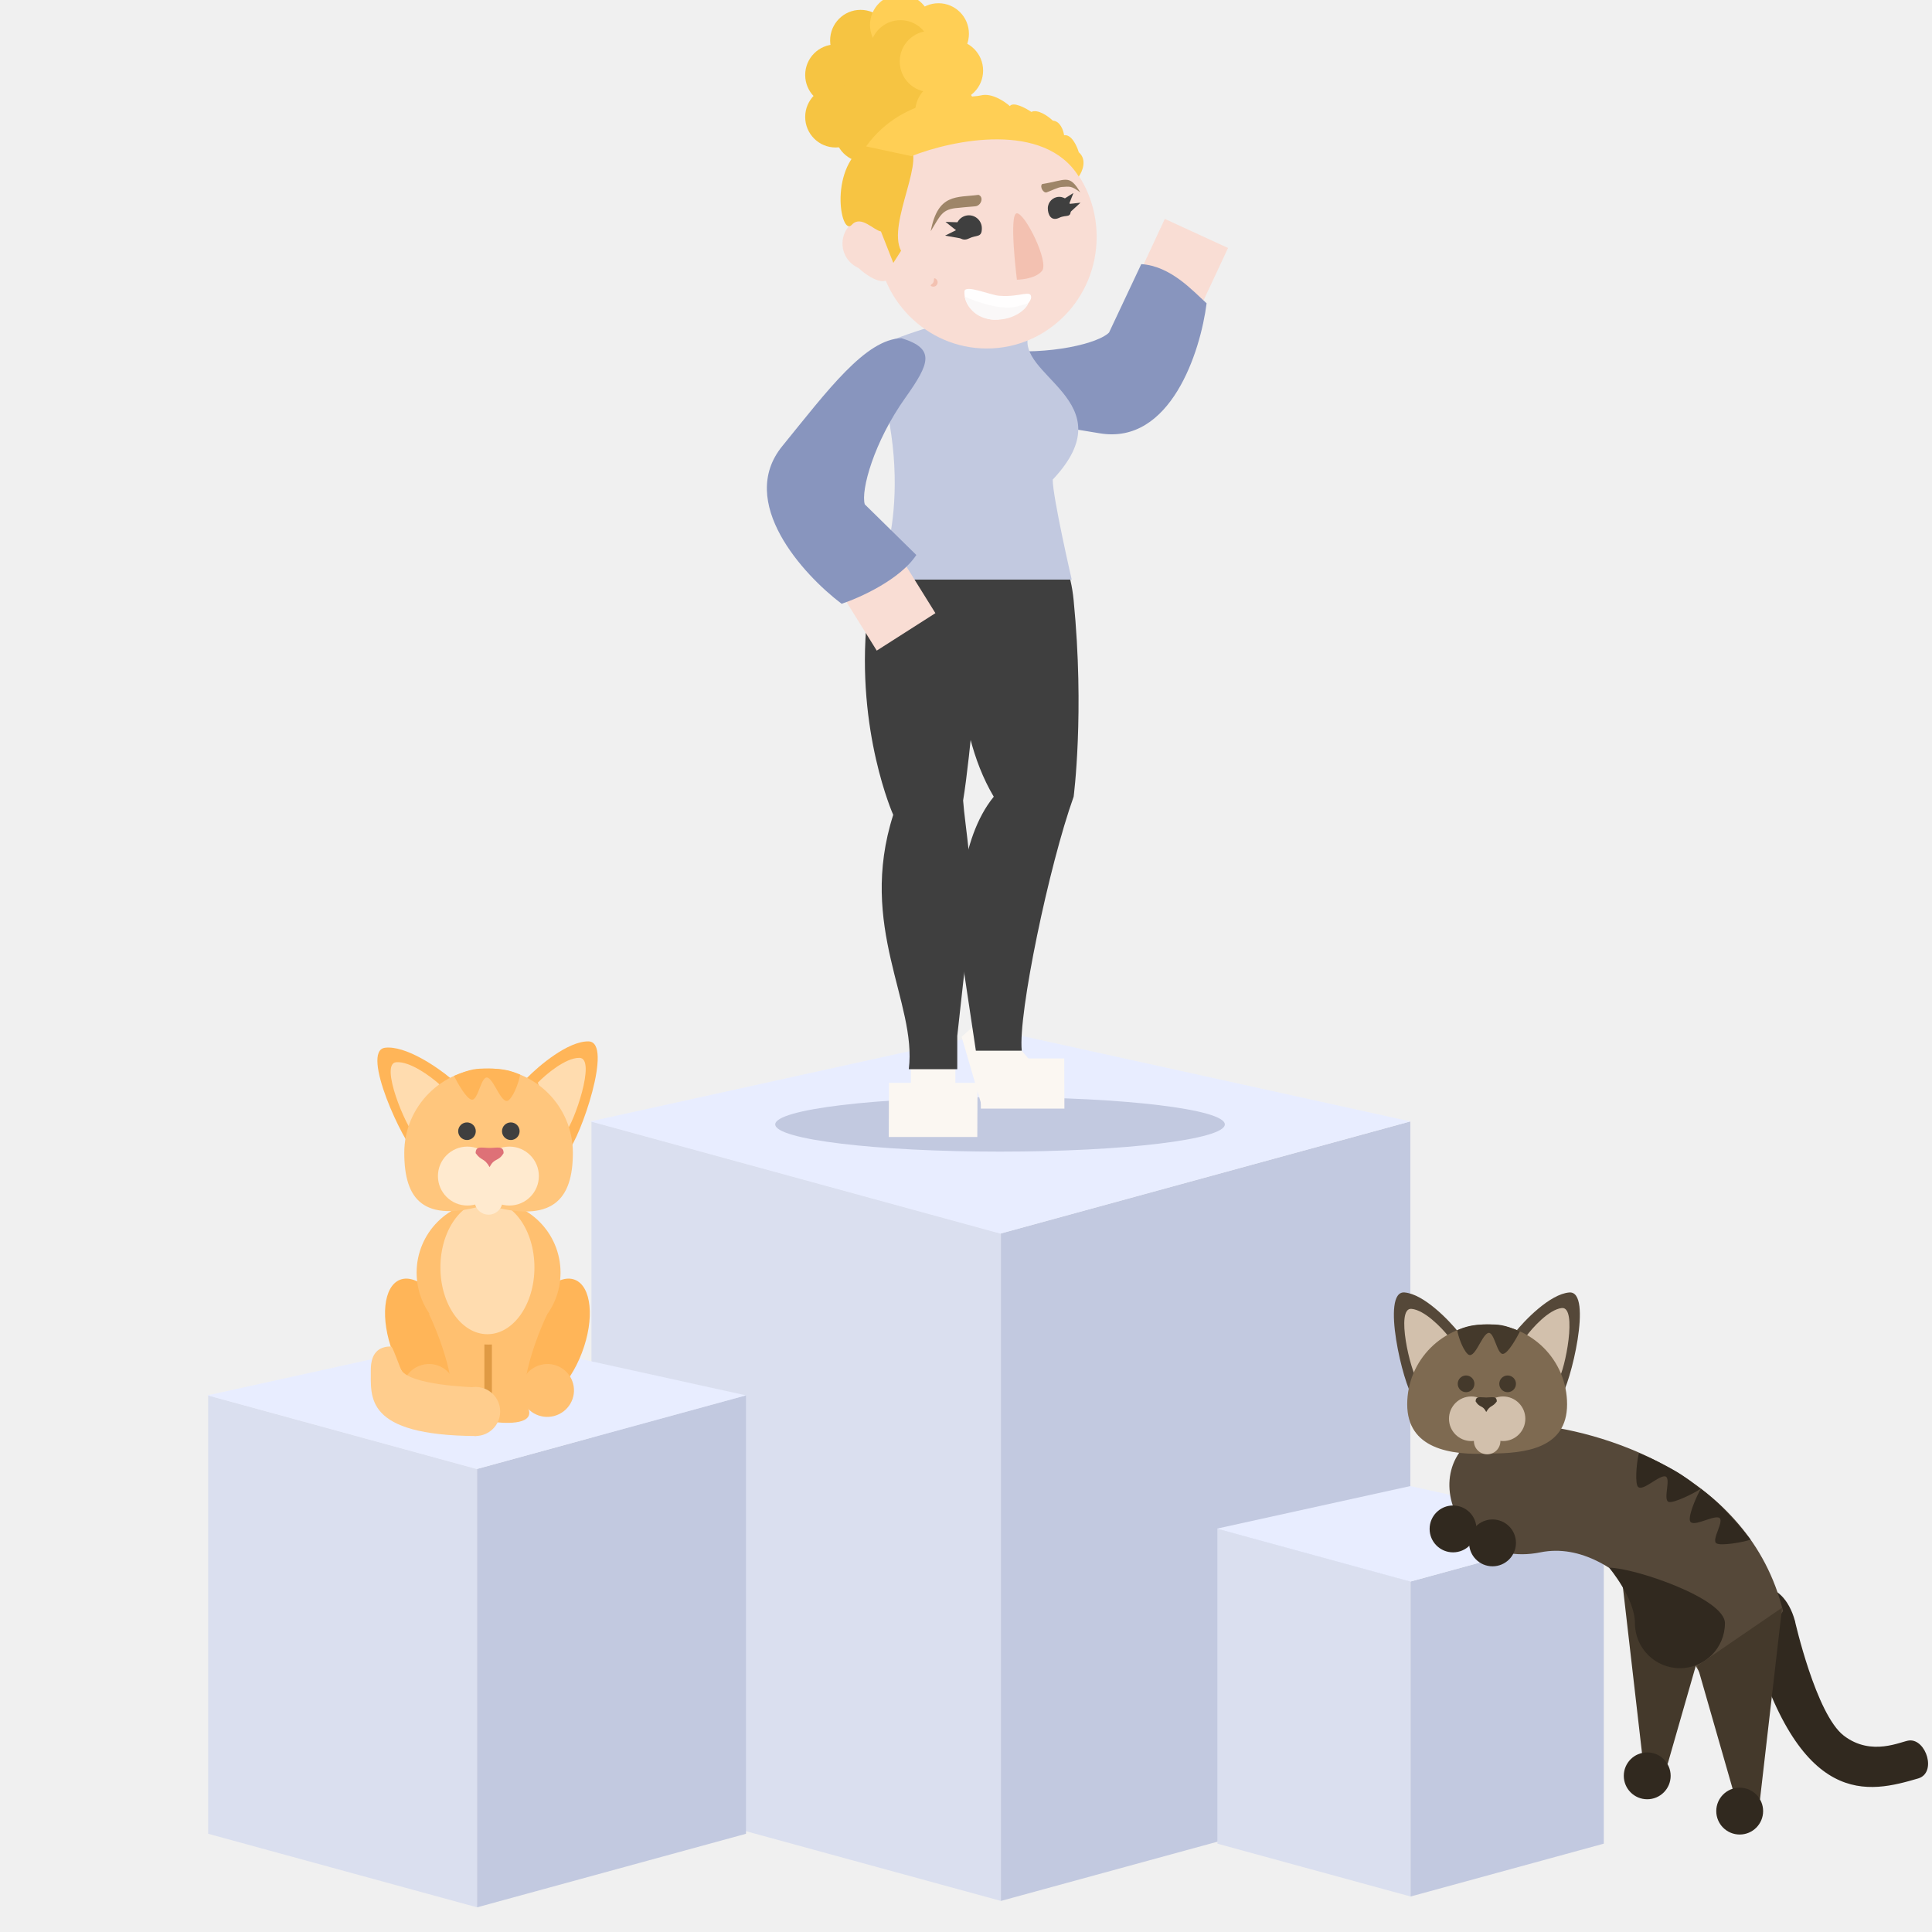
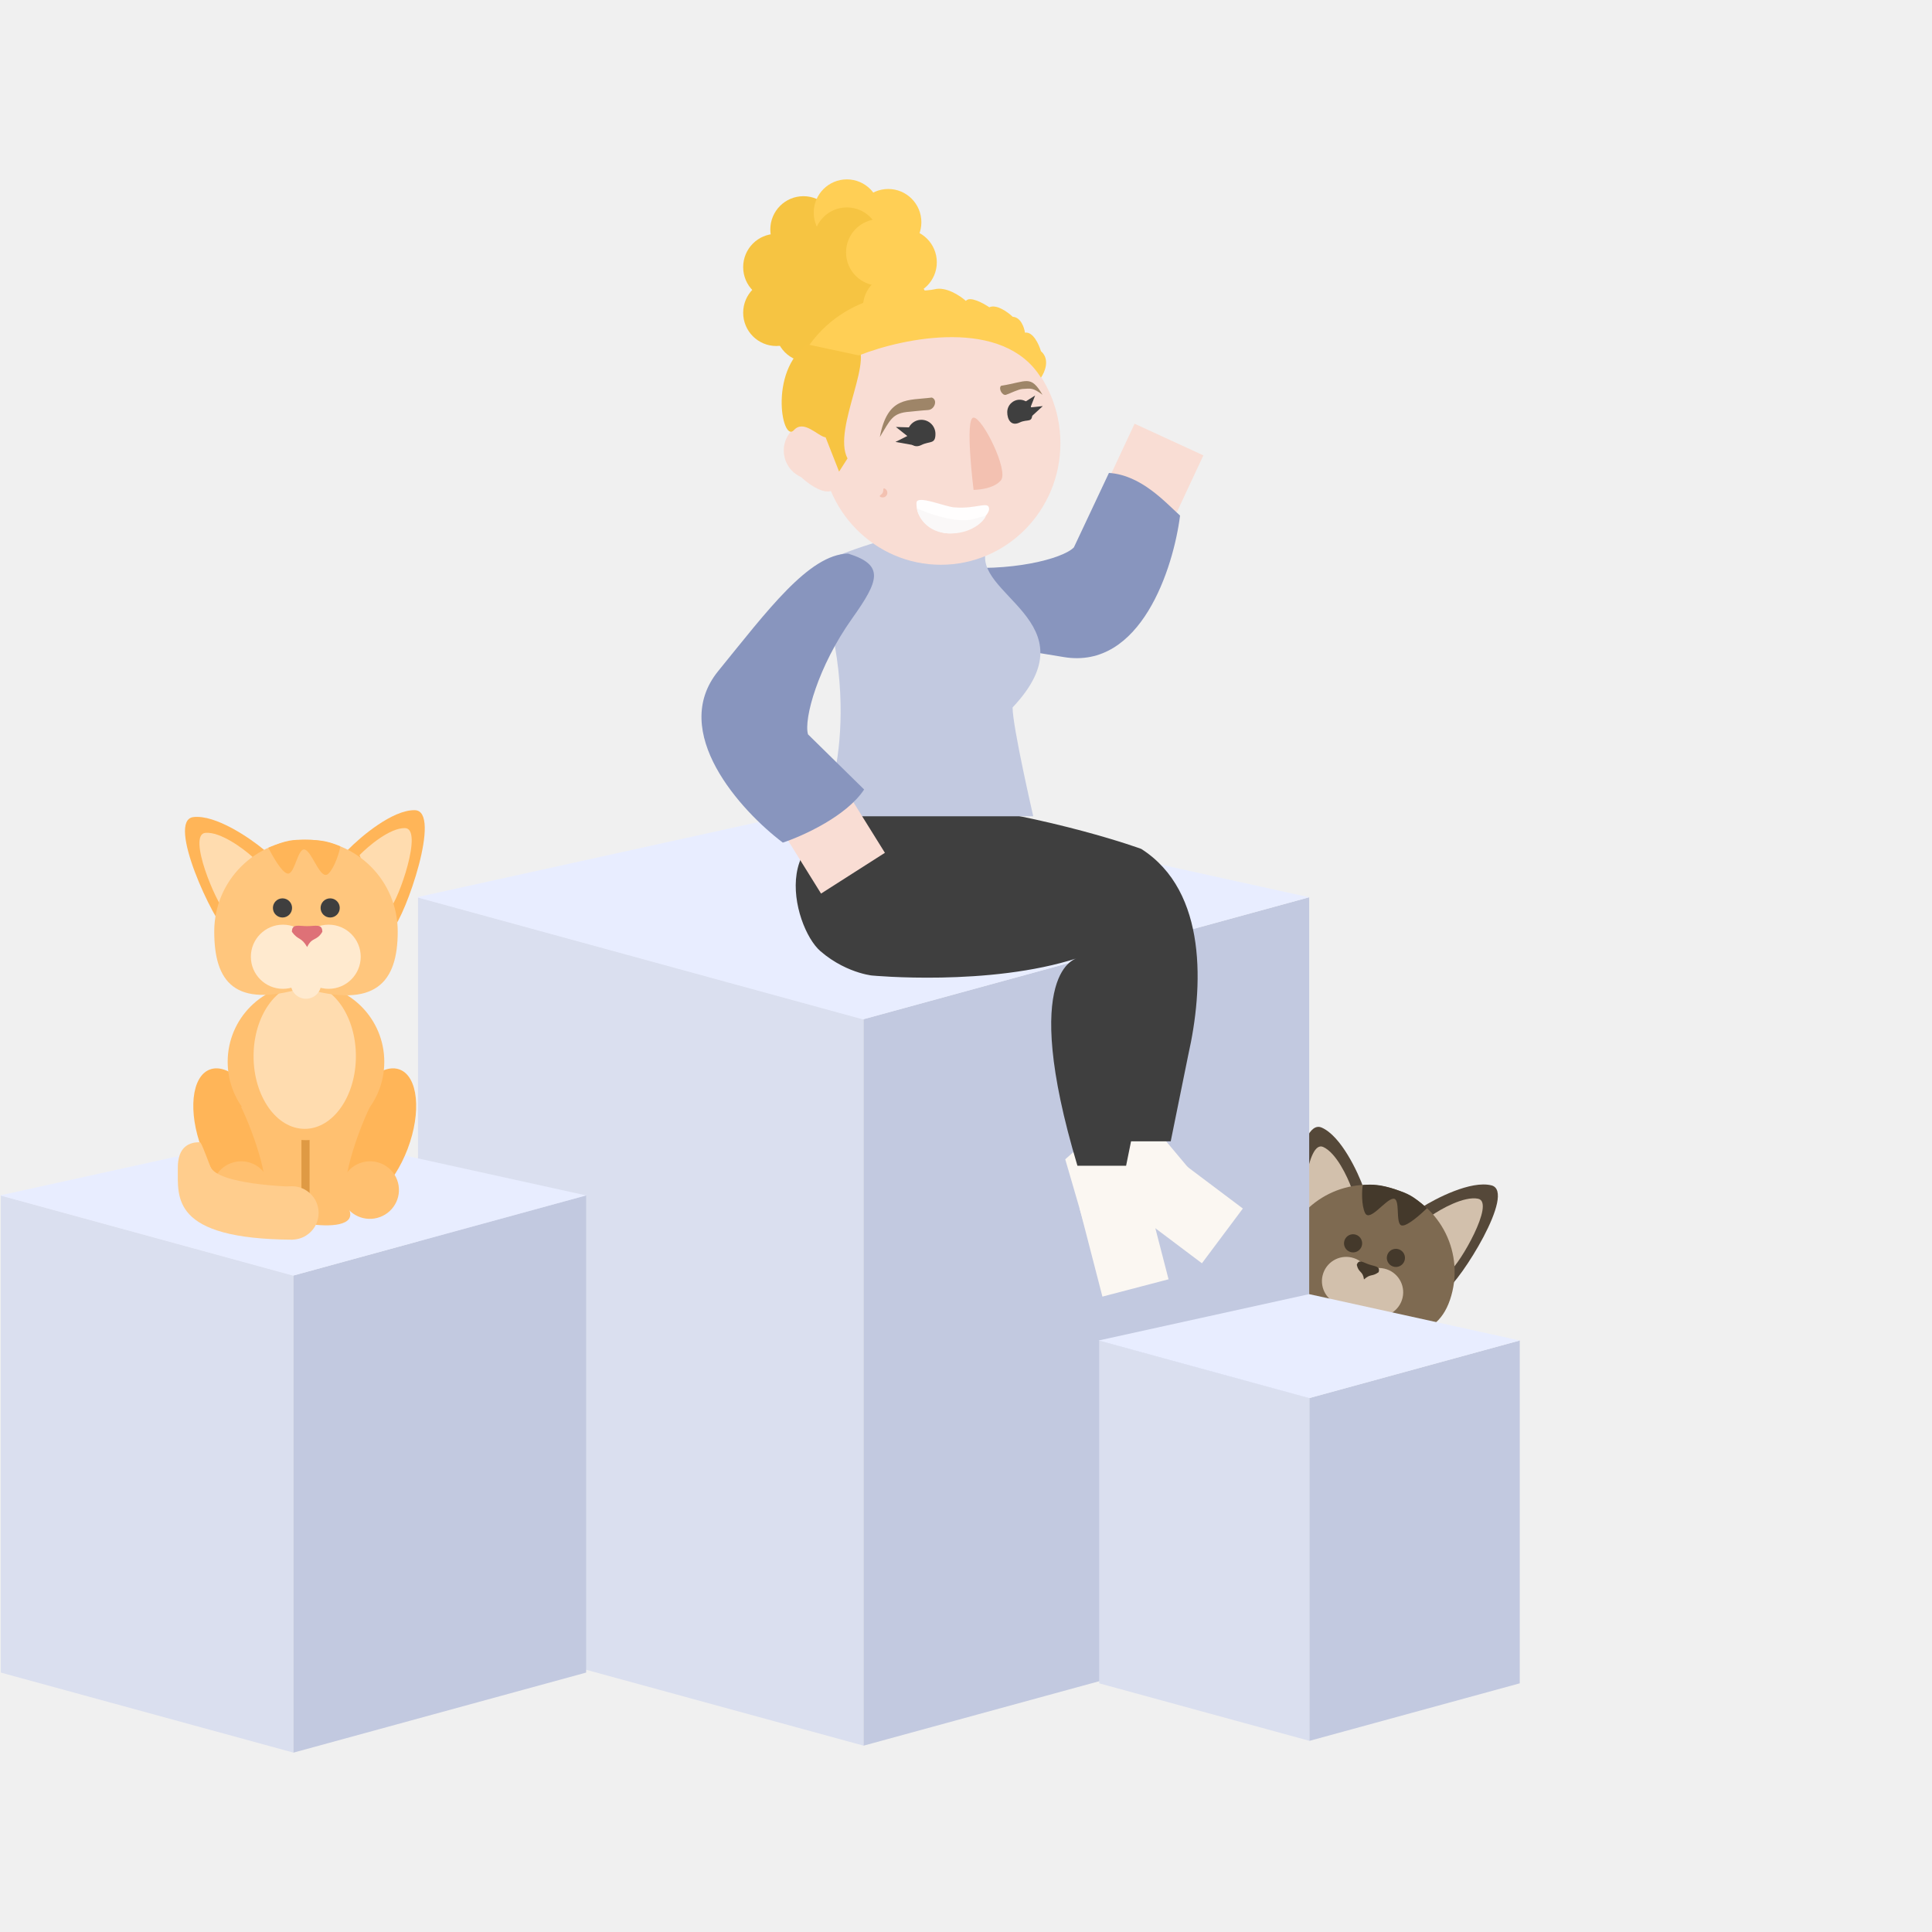
- <svg xmlns="http://www.w3.org/2000/svg" width="505" height="505" viewBox="0 0 505 505" fill="none">
-   <g clip-path="url(#clip0)">
-     <path d="M154.607 467.606L261.624 496.877V322.393L154.607 293.122V467.606Z" fill="#DADFEF" />
-     <path d="M368.641 467.606L261.624 496.877V322.393L368.641 293.122V467.606Z" fill="#C2C9E0" />
-     <path d="M261.475 269.535L368.641 293.122L261.475 322.455L154.31 293.122L261.475 269.535Z" fill="#E8EDFF" />
-     <path d="M318.21 481.909L368.711 495.722V413.382L318.21 399.57V481.909Z" fill="#DADFEF" />
-     <path d="M419.212 481.909L368.711 495.722V413.382L419.212 399.57V481.909Z" fill="#C2C9E0" />
-     <path d="M368.64 388.439L419.212 399.57L368.64 413.412L318.069 399.57L368.64 388.439Z" fill="#E8EDFF" />
-     <path d="M54.416 479.327L124.703 498.552V383.953L54.416 364.728V479.327Z" fill="#DADFEF" />
-     <path d="M194.989 479.327L124.702 498.552V383.953L194.989 364.728V479.327Z" fill="#C2C9E0" />
-     <path d="M124.605 349.236L194.989 364.728L124.605 383.993L54.22 364.728L124.605 349.236Z" fill="#E8EDFF" />
-     <ellipse cx="110.67" cy="350.512" rx="8.537" ry="17.127" transform="rotate(-20.7529 110.67 350.512)" fill="#FFB558" />
-     <rect x="123.186" y="350.512" width="8.175" height="16.566" fill="#DF9A44" />
-     <ellipse rx="8.537" ry="17.127" transform="matrix(-0.935117 -0.354338 -0.354338 0.935117 144.142 350.512)" fill="#FFB558" />
-     <path d="M117.355 367.614C119.927 362.882 115.031 349.489 112.116 343.445L126.613 343.566V371.6C122.455 372.243 114.783 372.346 117.355 367.614Z" fill="#FFC070" />
-     <path d="M137.832 367.614C135.26 362.882 140.156 349.489 143.071 343.445L128.574 343.566V371.6C132.732 372.243 140.404 372.346 137.832 367.614Z" fill="#FFC070" />
-     <circle cx="127.706" cy="332.646" r="18.807" fill="#FFC070" />
-     <ellipse cx="127.406" cy="331.292" rx="12.288" ry="17.452" fill="#FFDCAF" />
-     <ellipse rx="6.965" ry="6.909" transform="matrix(-0.966092 0.258198 0.258198 0.966092 112.115 363.446)" fill="#FFC070" />
-     <ellipse rx="6.965" ry="6.909" transform="matrix(-0.966092 0.258198 0.258198 0.966092 143.071 363.446)" fill="#FFC070" />
-     <path d="M153.819 272.205C148.484 272.122 140.856 278.565 137.708 281.796C140.315 289.102 146.13 303.115 148.54 300.721C151.552 297.728 160.488 272.308 153.819 272.205Z" fill="#FFB558" />
-     <path d="M151.466 276.509C147.86 276.453 142.704 280.808 140.577 282.992C142.339 287.93 146.269 297.401 147.898 295.783C149.934 293.76 155.974 276.579 151.466 276.509Z" fill="#FFDCAF" />
-     <path d="M100.664 273.865C105.963 273.237 114.211 278.865 117.672 281.757C115.828 289.292 111.477 303.826 108.835 301.691C105.532 299.022 94.041 274.651 100.664 273.865Z" fill="#FFB558" />
-     <path d="M103.574 277.648C107.169 277.361 112.593 281.377 114.855 283.421C113.413 288.462 110.097 298.165 108.367 296.654C106.206 294.765 99.08 278.006 103.574 277.648Z" fill="#FFDCAF" />
-     <path d="M149.74 301.333C149.74 313.502 144.48 320.05 127.054 314.896C110.609 319.805 105.673 313.502 105.673 301.333C105.673 289.165 115.538 279.3 127.706 279.3C139.875 279.3 149.74 289.165 149.74 301.333Z" fill="#FFC67D" />
-     <circle cx="122.065" cy="295.685" r="2.3" fill="#3F3F3F" />
-     <circle cx="133.517" cy="295.685" r="2.3" fill="#3F3F3F" />
-     <circle cx="127.706" cy="313.84" r="3.654" fill="#FFEACF" />
-     <circle cx="122.173" cy="307.408" r="7.704" fill="#FFEACF" />
-     <circle cx="133.148" cy="307.408" r="7.704" fill="#FFEACF" />
-     <path d="M131.636 301.419C130.234 303.743 129.209 302.565 127.981 305.074C126.55 302.565 125.866 303.553 124.327 301.419C124.327 299.401 125.963 300.059 127.981 300.059C129.999 300.059 131.636 299.401 131.636 301.419Z" fill="#DE7177" />
-     <path d="M123.303 287.434C121.89 287.226 119.59 283.047 118.655 281.23C123.242 279.306 124.418 279.306 127.562 279.306C131.874 279.306 133.728 279.965 135.944 280.896C135.788 282.178 134.615 285.938 133.12 287.434C131.25 289.304 129.38 282.604 127.562 281.721C125.744 280.838 125.069 287.694 123.303 287.434Z" fill="#FFB558" />
-     <path d="M104.744 357.804C103.075 353.479 102.5 351.946 102.199 351.946C99.918 351.946 96.864 352.796 96.924 358.23C97 365.022 95.051 375.211 124.515 375.362L123.983 362.611C123.983 362.611 106.414 362.129 104.744 357.804Z" fill="#FFCD8D" />
-     <path d="M130.739 368.938C130.739 372.479 127.868 375.349 124.327 375.349C120.786 375.349 117.915 372.479 117.915 368.938C117.915 365.397 120.786 362.526 124.327 362.526C127.868 362.526 130.739 365.397 130.739 368.938Z" fill="#FFCD8D" />
-     <ellipse cx="261.396" cy="293.905" rx="58.759" ry="7.115" fill="#C2C9E0" />
-     <path d="M258.621 264.552L274.297 283.251L256.798 289.685L251.359 271.004L258.621 264.552Z" fill="#FBF7F2" />
-     <path d="M256.347 276.662H278.183L278.224 289.778H256.387L256.347 276.662Z" fill="#FBF7F2" />
-     <path d="M249.726 277.675L249.726 293.983L238.096 293.938L238.096 277.63L249.726 277.675Z" fill="#FBF7F2" />
-     <path d="M226.379 19.602C226.379 24.012 222.817 27.587 218.423 27.587C214.029 27.587 210.467 24.012 210.467 19.602C210.467 15.193 214.029 11.618 218.423 11.618C222.817 11.618 226.379 15.193 226.379 19.602Z" fill="#F6C442" />
-     <path d="M232.897 10.56C232.897 14.969 229.335 18.544 224.941 18.544C220.547 18.544 216.985 14.969 216.985 10.56C216.985 6.15 220.547 2.575 224.941 2.575C229.335 2.575 232.897 6.15 232.897 10.56Z" fill="#F6C442" />
-     <path d="M226.379 30.569C226.379 34.979 222.817 38.553 218.423 38.553C214.029 38.553 210.467 34.979 210.467 30.569C210.467 26.159 214.029 22.584 218.423 22.584C222.817 22.584 226.379 26.159 226.379 30.569Z" fill="#F6C442" />
-     <path d="M236.156 24.797C236.156 29.207 232.594 32.781 228.2 32.781C223.806 32.781 220.244 29.207 220.244 24.797C220.244 20.387 223.806 16.812 228.2 16.812C232.594 16.812 236.156 20.387 236.156 24.797Z" fill="#F6C442" />
-     <path d="M234.075 34.417C234.075 38.827 230.513 42.401 226.119 42.401C221.725 42.401 218.163 38.827 218.163 34.417C218.163 30.007 221.725 26.432 226.119 26.432C230.513 26.432 234.075 30.007 234.075 34.417Z" fill="#F6C442" />
-     <path d="M243.323 6.519C243.323 10.929 239.761 14.504 235.367 14.504C230.973 14.504 227.411 10.929 227.411 6.519C227.411 2.11 230.973 -1.465 235.367 -1.465C239.761 -1.465 243.323 2.11 243.323 6.519Z" fill="#FFCF55" />
-     <path d="M253.265 8.828C253.265 13.238 249.703 16.812 245.309 16.812C240.915 16.812 237.353 13.238 237.353 8.828C237.353 4.418 240.915 0.844 245.309 0.844C249.703 0.844 253.265 4.418 253.265 8.828Z" fill="#FFCF55" />
-     <path d="M256.973 18.448C256.973 22.858 253.411 26.432 249.017 26.432C244.623 26.432 241.061 22.858 241.061 18.448C241.061 14.038 244.623 10.463 249.017 10.463C253.411 10.463 256.973 14.038 256.973 18.448Z" fill="#FFCF55" />
-     <path d="M247.187 24.797C247.187 29.207 243.625 32.781 239.231 32.781C234.837 32.781 231.275 29.207 231.275 24.797C231.275 20.387 234.837 16.812 239.231 16.812C243.625 16.812 247.187 20.387 247.187 24.797Z" fill="#F6C442" />
-     <path d="M243.323 35.835C243.323 40.245 239.761 43.82 235.367 43.82C230.973 43.82 227.411 40.245 227.411 35.835C227.411 31.426 230.973 27.851 235.367 27.851C239.761 27.851 243.323 31.426 243.323 35.835Z" fill="#F6C442" />
-     <path d="M243.323 13.253C243.323 17.663 239.761 21.238 235.367 21.238C230.973 21.238 227.411 17.663 227.411 13.253C227.411 8.844 230.973 5.269 235.367 5.269C239.761 5.269 243.323 8.844 243.323 13.253Z" fill="#F6C442" />
-     <path d="M255.142 29.222C255.142 33.632 251.58 37.207 247.186 37.207C242.792 37.207 239.23 33.632 239.23 29.222C239.23 24.812 242.792 21.238 247.186 21.238C251.58 21.238 255.142 24.812 255.142 29.222Z" fill="#FFCF55" />
-     <path d="M251.087 16.068C251.087 20.478 247.525 24.053 243.131 24.053C238.737 24.053 235.175 20.478 235.175 16.068C235.175 11.659 238.737 8.084 243.131 8.084C247.525 8.084 251.087 11.659 251.087 16.068Z" fill="#FFCF55" />
-     <path d="M280.635 156.889C277.667 126.7 250.453 140.896 239.774 145.179L251.16 162.62C251.16 162.62 248.369 189.077 259.755 208.252C250.635 219.43 250.14 239.301 251.16 248.536L255.079 274.634L267.075 274.633C266.067 265.152 274.204 226.18 280.635 208.252C280.635 208.252 283.528 186.306 280.635 156.889Z" fill="#3F3F3F" />
-     <path d="M226.609 161.729C229.578 131.539 256.792 145.735 267.47 150.019L256.085 167.459C256.085 167.459 253.72 197.424 251.745 209.228C252.17 215.448 254.74 229.842 253.72 239.078L250.218 270.789L250.218 279.473L237.543 279.473C239.737 262.105 224.132 242.296 233.477 212.995C233.477 212.995 223.717 191.145 226.609 161.729Z" fill="#3F3F3F" />
-     <path d="M320.997 64.817L314.625 78.458L298.102 70.859L304.474 57.217L320.997 64.817Z" fill="#F9DDD4" />
-     <path d="M287.444 113.258C268.913 110.158 252.392 108.184 247.543 100.089C245.527 91 249.514 90.394 260.599 91.512C274.576 92.921 287.226 89.682 289.892 86.919L298.312 69.037C305.999 69.541 311.684 75.93 315.391 79.28C313.796 91.898 305.974 116.358 287.444 113.258Z" fill="#8895BE" />
-     <path d="M229.313 151.501C229.313 151.501 240.788 128.15 227.347 91.646C238.372 85.412 273.146 76.045 268.967 87.146C264.789 98.247 294.685 104.666 275.167 125.364C275.167 129.995 280.133 151.501 280.133 151.501H229.313Z" fill="#C2C9E0" />
-     <path d="M229.225 61.901C229.225 78.023 242.081 91.093 257.939 91.093C273.797 91.093 286.652 78.023 286.652 61.901C286.652 45.78 273.797 32.71 257.939 32.71C242.081 32.71 229.225 45.78 229.225 61.901Z" fill="#F9DDD4" />
-     <path d="M229.169 170.061L221.221 157.286L236.556 147.496L244.504 160.271L229.169 170.061Z" fill="#F9DDD4" />
-     <path d="M204.469 116.624C216.348 102.023 226.255 88.613 235.665 88.406C244.527 91.159 243.072 94.933 236.603 104.033C228.448 115.507 224.97 128.131 226.038 131.824L239.517 145.065C235.266 151.511 224.727 156.255 219.99 157.821C209.866 150.172 192.59 131.225 204.469 116.624Z" fill="#8895BE" />
-     <path d="M247.141 57.998L251.443 58.136L250.517 60.676L247.141 57.998Z" fill="#3F3F3F" />
-     <path d="M280.58 50.443L277.124 52.619L279.092 54.254L280.58 50.443Z" fill="#3F3F3F" />
-     <path d="M247.038 61.591L250.891 59.667L251.276 62.343L247.038 61.591Z" fill="#3F3F3F" />
-     <path d="M282.423 52.987L278.367 53.413L279.413 55.751L282.423 52.987Z" fill="#3F3F3F" />
-     <path d="M269.526 77.725C269.526 79.82 262.776 84.984 257.777 83.177C251.781 81.01 252.09 76.788 252.09 76.234C252.09 74.14 259.268 77.318 261.356 77.318C266.63 77.725 269.526 75.63 269.526 77.725Z" fill="#FFFEFE" />
-     <path d="M265.59 80.164C261.664 81.126 255.144 78.906 252.204 77.539C252.427 79.59 254.667 83.387 259.875 83.568C265.084 83.749 268.301 80.736 268.78 79.313L265.59 80.164Z" fill="#FAF8F8" />
-     <path d="M265.802 55.751C267.978 55.75 274.255 68.479 272.381 70.793C270.508 73.108 265.802 73.108 265.802 73.108C265.802 73.108 263.625 55.752 265.802 55.751Z" fill="#F3C1B1" />
-     <path d="M234.001 63.187C234.288 67.002 231.439 70.317 227.638 70.59C223.836 70.864 220.52 67.992 220.233 64.176C219.945 60.361 222.794 57.046 226.596 56.773C230.398 56.499 233.713 59.371 234.001 63.187Z" fill="#F9DDD4" />
-     <path d="M233.487 63.224C234.207 65.844 233.939 72.72 231.33 73.431C228.721 74.142 222.868 69.514 222.148 66.894C221.428 64.275 226.114 64.655 228.722 63.944C231.331 63.232 232.767 60.604 233.487 63.224Z" fill="#F9DDD4" />
-     <path d="M235.526 65.554C231.674 58.31 243.051 40.014 236.849 37.7L227.09 37.369C216.339 43.155 219.67 62.07 222.647 58.764C225.029 56.119 228.393 60.222 230.267 60.497L233.501 68.72L235.526 65.554Z" fill="#F7C442" />
-     <path d="M254.874 53.932C253.211 54.037 250.646 54.324 250.495 54.334C246.185 54.618 245.829 56.315 243.284 60.424C245.164 50.495 250.052 51.695 255.776 50.933C257.257 51.499 256.458 53.832 254.874 53.932Z" fill="#9E8568" />
-     <path d="M273.602 50.269C274.556 49.958 276.558 48.93 277.522 48.874C279.656 48.75 280.027 48.536 282.359 50.269C279.456 45.376 278.676 47.124 272.409 48.105C271.706 48.751 272.694 50.565 273.602 50.269Z" fill="#9E8568" />
-     <path d="M281.978 46.15C272.98 31.615 249.087 36.536 238.265 40.813L226.379 38.273C236.476 24.297 252.964 25.821 256.415 24.932C259.176 24.22 262.593 26.499 263.956 27.727C264.876 26.507 268.089 28.235 269.58 29.252C271.318 28.438 274.053 30.437 275.204 31.539C277.146 31.64 277.973 34.122 278.143 35.35C280.086 35.045 281.509 38.188 281.978 39.797C284.228 41.728 282.915 44.837 281.978 46.15Z" fill="#FFCF55" />
-     <path d="M244.964 74.32C244.679 74.873 244.001 75.088 243.45 74.802C242.9 74.515 243.683 74.354 243.969 73.802C244.255 73.249 243.935 72.514 244.485 72.801C245.036 73.088 245.25 73.768 244.964 74.32Z" fill="#F3C1B1" />
-     <path d="M256.643 59.667C256.643 62.215 255.306 61.316 253.266 62.331C251.227 63.346 249.889 61.538 249.889 59.667C249.889 57.795 251.401 56.278 253.266 56.278C255.131 56.278 256.643 57.795 256.643 59.667Z" fill="#3F3F3F" />
-     <path d="M279.86 54.452C280.051 57.228 278.837 55.98 276.874 56.924C274.755 57.942 273.887 56.108 273.887 54.452C273.887 52.797 275.224 51.455 276.874 51.455C278.523 51.455 279.86 52.797 279.86 54.452Z" fill="#3F3F3F" />
-     <path d="M232.365 283.041H255.51L255.456 297.2H232.311L232.365 283.041Z" fill="#FBF7F2" />
-     <path d="M435.898 461.085L445.914 426.182L423.758 411.007L429.525 461.085H435.898Z" fill="#44392B" />
-     <path d="M481.949 453.679C489.235 459.265 497.019 455.1 499.076 454.93C503.487 454.565 506.307 463.429 501.359 464.872C488.689 468.566 470.209 473.45 457.331 426.53L469.16 423.643C469.16 423.643 474.662 448.094 481.949 453.679Z" fill="#31291F" />
-     <path d="M460.721 415.337C457.48 416.216 456.094 421.504 457.626 427.147C467.313 435.299 463.025 436.653 466.266 435.774C469.507 434.895 467.639 430.331 469.16 423.643C467.629 417.999 463.962 414.457 460.721 415.337Z" fill="#31291F" />
-     <circle r="6.124" transform="matrix(-1 0 0 1 430.562 464.18)" fill="#31291F" />
-     <path d="M466.064 421.117C457.204 385.073 417.905 373.545 399.362 372.286C367.144 372.286 376.457 411.048 402.635 405.763C423.576 401.534 442.236 431.185 448.948 446.539L466.064 421.117Z" fill="#554839" />
-     <path d="M427.349 424.283C427.349 430.779 432.616 436.046 439.112 436.046C445.609 436.046 450.875 430.779 450.875 424.283C450.875 417.786 427.101 409.774 420.605 409.774C420.605 409.774 427.349 417.786 427.349 424.283Z" fill="#31291F" />
-     <path d="M367.135 337.829C372.176 338.264 378.753 345.076 381.411 348.427C378.249 355.069 371.415 367.729 369.372 365.238C366.818 362.125 360.833 337.285 367.135 337.829Z" fill="#554839" />
-     <path d="M368.94 342.116C372.347 342.41 376.792 347.014 378.589 349.279C376.452 353.768 371.833 362.325 370.452 360.642C368.726 358.537 364.681 341.748 368.94 342.116Z" fill="#D2C0AC" />
-     <path d="M410.172 337.834C405.131 338.265 398.548 345.071 395.887 348.42C399.042 355.065 405.865 367.731 407.911 365.242C410.468 362.131 416.474 337.296 410.172 337.834Z" fill="#554839" />
-     <path d="M408.194 341.904C404.801 342.327 400.532 347.095 398.822 349.426C401.126 353.832 406.064 362.209 407.381 360.474C409.027 358.307 412.436 341.377 408.194 341.904Z" fill="#D2C0AC" />
-     <path d="M367.828 367.071C367.828 378.61 378.963 380.476 389.341 379.932C398.706 379.932 409.616 378.61 409.616 367.071C409.616 355.531 400.262 346.177 388.722 346.177C377.182 346.177 367.828 355.531 367.828 367.071Z" fill="#7E6A51" />
-     <circle r="2.181" transform="matrix(-1 0 0 1 394.072 361.714)" fill="#44392B" />
-     <circle r="2.181" transform="matrix(-1 0 0 1 383.212 361.714)" fill="#44392B" />
-     <circle r="3.465" transform="matrix(-1 0 0 1 388.723 376.673)" fill="#D2C0AC" />
-     <circle r="5.828" transform="matrix(-1 0 0 1 392.874 370.845)" fill="#D2C0AC" />
-     <circle r="5.828" transform="matrix(-1 0 0 1 384.571 370.845)" fill="#D2C0AC" />
-     <path d="M385.716 366.314C386.776 368.072 387.552 367.181 388.48 369.079C389.563 367.181 390.08 367.928 391.245 366.314C391.245 364.788 390.007 365.285 388.48 365.285C386.954 365.285 385.716 364.788 385.716 366.314Z" fill="#44392B" />
-     <path d="M392.898 353.89C394.238 353.693 396.419 349.73 397.305 348.006C392.956 346.183 391.84 346.183 388.859 346.183C384.77 346.183 383.011 346.808 380.91 347.691C381.058 348.906 382.17 352.472 383.589 353.89C385.362 355.663 387.135 349.309 388.859 348.472C390.583 347.635 391.223 354.136 392.898 353.89Z" fill="#44392B" />
-     <path d="M436.148 392.568C437.424 393.022 442.916 390.271 444.507 389.164C440.864 386.275 438.781 384.917 436.148 383.518C432.536 381.6 430.425 380.663 428.423 379.842C427.984 380.985 427.339 386.283 427.927 388.201C428.661 390.599 433.207 385.819 435.122 385.889C437.038 385.958 434.554 392 436.148 392.568Z" fill="#31291F" />
-     <path d="M448.636 403.399C449.768 404.143 455.775 403.121 457.584 402.423C454.728 398.754 452.815 396.784 450.778 394.607C449.029 392.735 446.344 390.452 444.594 389.181C443.896 390.187 441.566 395.207 441.682 397.21C441.828 399.713 447.377 396.146 449.221 396.667C451.065 397.187 447.221 402.47 448.636 403.399Z" fill="#31291F" />
-     <circle cx="379.807" cy="399.64" r="6.124" fill="#31291F" />
-     <circle cx="390.129" cy="403.289" r="6.124" fill="#31291F" />
-     <path d="M453.672 470.304L443.657 435.4L465.812 420.225L460.046 470.304H453.672Z" fill="#44392B" />
-     <circle cx="454.734" cy="473.398" r="6.124" fill="#31291F" />
-   </g>
-   <defs>
-     <clipPath id="clip0">
-       <rect width="505" height="505" fill="white" />
-     </clipPath>
-   </defs>
+ <svg xmlns="http://www.w3.org/2000/svg" width="464" height="464" viewBox="0 0 464 464" fill="none">
+   <path d="M317.436 270.814C322.068 272.849 326.101 281.417 327.538 285.446C322.406 290.715 311.859 300.5 310.726 297.484C309.311 293.714 311.646 268.269 317.436 270.814Z" fill="#554839" />
+   <path d="M317.765 275.454C320.896 276.83 323.621 282.62 324.593 285.343C321.124 288.905 313.995 295.518 313.23 293.48C312.273 290.932 313.851 273.734 317.765 275.454Z" fill="#D2C0AC" />
+   <path d="M358.178 284.68C353.267 283.464 344.843 287.787 341.244 290.101C342.092 297.408 344.472 311.597 347.21 309.899C350.633 307.777 364.318 286.2 358.178 284.68Z" fill="#554839" />
+   <path d="M354.995 287.896C351.647 287.203 346.07 290.342 343.7 291.999C344.462 296.911 346.439 306.432 348.244 305.215C350.501 303.692 359.182 288.763 354.995 287.896Z" fill="#D2C0AC" />
+   <path d="M308.675 298.721C304.958 309.646 314.9 314.998 324.899 317.826C333.766 320.842 344.52 323.104 348.237 312.18C351.953 301.255 346.11 289.386 335.185 285.669C324.26 281.953 312.391 287.796 308.675 298.721Z" fill="#7E6A51" />
+   <circle r="2.181" transform="matrix(-0.946719 -0.322062 -0.322062 0.946719 335.245 302.102)" fill="#44392B" />
+   <circle r="2.181" transform="matrix(-0.946719 -0.322062 -0.322062 0.946719 324.964 298.604)" fill="#44392B" />
+   <circle r="3.465" transform="matrix(-0.946719 -0.322062 -0.322062 0.946719 325.364 314.541)" fill="#D2C0AC" />
+   <circle r="5.828" transform="matrix(-0.946719 -0.322062 -0.322062 0.946719 331.17 310.36)" fill="#D2C0AC" />
+   <circle r="5.828" transform="matrix(-0.946719 -0.322062 -0.322062 0.946719 323.31 307.686)" fill="#D2C0AC" />
+   <path d="M325.853 303.766C326.29 305.771 327.312 305.178 327.58 307.273C329.216 305.826 329.465 306.699 331.087 305.547C331.579 304.101 330.247 304.173 328.801 303.682C327.356 303.19 326.345 302.321 325.853 303.766Z" fill="#44392B" />
+   <path d="M336.654 294.317C337.986 294.562 341.327 291.513 342.721 290.166C339.191 287.039 338.135 286.68 335.312 285.72C331.441 284.403 329.575 284.428 327.302 284.587C327.05 285.785 326.955 289.519 327.841 291.319C328.948 293.569 332.673 288.124 334.575 287.887C336.477 287.649 334.989 294.011 336.654 294.317Z" fill="#44392B" />
+   <path d="M100.388 389.976L207.405 419.247V244.762L100.388 215.491V389.976Z" fill="#DADFEF" />
+   <path d="M314.421 389.976L207.404 419.247V244.762L314.421 215.491V389.976Z" fill="#C2C9E0" />
+   <path d="M207.256 191.904L314.421 215.491L207.256 244.824L100.09 215.491L207.256 191.904Z" fill="#E8EDFF" />
+   <path d="M263.989 404.278L314.491 418.091V335.752L263.989 321.939V404.278Z" fill="#DADFEF" />
+   <path d="M364.992 404.278L314.491 418.091V335.752L364.992 321.939V404.278Z" fill="#C2C9E0" />
+   <path d="M314.42 310.808L364.992 321.939L314.42 335.781L263.849 321.939L314.42 310.808Z" fill="#E8EDFF" />
+   <path d="M0.196 401.696L70.484 420.921V306.322L0.196 287.098V401.696Z" fill="#DADFEF" />
+   <path d="M140.77 401.696L70.482 420.921V306.322L140.77 287.098V401.696Z" fill="#C2C9E0" />
+   <path d="M70.385 271.606L140.77 287.097L70.385 306.363L0 287.097L70.385 271.606Z" fill="#E8EDFF" />
+   <ellipse cx="56.451" cy="272.881" rx="8.537" ry="17.127" transform="rotate(-20.7529 56.4506 272.881)" fill="#FFB558" />
+   <rect x="68.967" y="272.881" width="8.175" height="16.566" fill="#DF9A44" />
+   <ellipse rx="8.537" ry="17.127" transform="matrix(-0.935117 -0.354338 -0.354338 0.935117 89.9224 272.881)" fill="#FFB558" />
+   <path d="M63.135 289.983C65.707 285.251 60.811 271.859 57.896 265.815L72.394 265.936V293.97C68.236 294.613 60.563 294.716 63.135 289.983Z" fill="#FFC070" />
+   <path d="M83.613 289.983C81.041 285.251 85.937 271.859 88.852 265.815L74.354 265.936V293.97C78.512 294.613 86.185 294.716 83.613 289.983Z" fill="#FFC070" />
+   <circle cx="73.486" cy="255.016" r="18.807" fill="#FFC070" />
+   <ellipse cx="73.186" cy="253.661" rx="12.288" ry="17.452" fill="#FFDCAF" />
+   <ellipse rx="6.965" ry="6.909" transform="matrix(-0.966092 0.258198 0.258198 0.966092 57.8958 285.816)" fill="#FFC070" />
+   <ellipse rx="6.965" ry="6.909" transform="matrix(-0.966092 0.258198 0.258198 0.966092 88.8518 285.816)" fill="#FFC070" />
+   <path d="M99.6 194.574C94.265 194.491 86.637 200.934 83.489 204.166C86.095 211.472 91.91 225.484 94.32 223.09C97.333 220.097 106.269 194.678 99.6 194.574Z" fill="#FFB558" />
+   <path d="M97.247 198.878C93.641 198.822 88.485 203.177 86.357 205.361C88.119 210.299 92.049 219.77 93.678 218.152C95.714 216.129 101.754 198.948 97.247 198.878Z" fill="#FFDCAF" />
+   <path d="M46.445 196.235C51.744 195.606 59.992 201.234 63.453 204.127C61.608 211.661 57.258 226.195 54.616 224.06C51.313 221.391 39.822 197.02 46.445 196.235Z" fill="#FFB558" />
+   <path d="M49.354 200.017C52.949 199.731 58.373 203.747 60.636 205.791C59.193 210.831 55.877 220.534 54.148 219.023C51.986 217.135 44.86 200.375 49.354 200.017Z" fill="#FFDCAF" />
+   <path d="M95.52 223.703C95.52 235.872 90.261 242.42 72.834 237.265C56.389 242.174 51.453 235.872 51.453 223.703C51.453 211.534 61.318 201.669 73.487 201.669C85.655 201.669 95.52 211.534 95.52 223.703Z" fill="#FFC67D" />
+   <circle cx="67.845" cy="218.054" r="2.3" fill="#3F3F3F" />
+   <circle cx="79.296" cy="218.054" r="2.3" fill="#3F3F3F" />
+   <circle cx="73.487" cy="236.209" r="3.654" fill="#FFEACF" />
+   <circle cx="67.953" cy="229.778" r="7.704" fill="#FFEACF" />
+   <circle cx="78.928" cy="229.778" r="7.704" fill="#FFEACF" />
+   <path d="M77.415 223.789C76.014 226.112 74.988 224.935 73.761 227.443C72.33 224.935 71.646 225.922 70.106 223.789C70.106 221.771 71.743 222.428 73.761 222.428C75.779 222.428 77.415 221.771 77.415 223.789Z" fill="#DE7177" />
+   <path d="M69.083 209.803C67.67 209.596 65.371 205.417 64.436 203.599C69.022 201.676 70.198 201.676 73.342 201.676C77.654 201.676 79.509 202.335 81.724 203.266C81.569 204.547 80.396 208.308 78.9 209.803C77.03 211.673 75.16 204.973 73.342 204.09C71.524 203.207 70.849 210.063 69.083 209.803Z" fill="#FFB558" />
+   <path d="M50.524 280.173C48.854 275.848 48.28 274.316 47.978 274.316C45.698 274.316 42.643 275.165 42.704 280.599C42.779 287.392 40.831 297.58 70.295 297.732L69.763 284.98C69.763 284.98 52.194 284.498 50.524 280.173Z" fill="#FFCD8D" />
+   <path d="M76.519 291.307C76.519 294.848 73.648 297.719 70.107 297.719C66.566 297.719 63.695 294.848 63.695 291.307C63.695 287.766 66.566 284.895 70.107 284.895C73.648 284.895 76.519 287.766 76.519 291.307Z" fill="#FFCD8D" />
+   <path d="M273.961 266.823L289.637 285.521L272.138 291.956L266.699 273.275L273.961 266.823Z" fill="#FBF7F2" />
+   <path d="M281.04 277.119L298.49 290.246L288.66 303.397L271.21 290.27L281.04 277.119Z" fill="#FBF7F2" />
+   <path d="M263.097 271.971L278.773 290.669L261.274 297.104L255.835 278.423L263.097 271.971Z" fill="#FBF7F2" />
+   <path d="M275.183 286.101L280.646 307.243L264.762 311.399L259.299 290.258L275.183 286.101Z" fill="#FBF7F2" />
+   <path d="M194.398 64.146C194.398 68.556 190.835 72.131 186.441 72.131C182.047 72.131 178.485 68.556 178.485 64.146C178.485 59.737 182.047 56.162 186.441 56.162C190.835 56.162 194.398 59.737 194.398 64.146Z" fill="#F6C442" />
+   <path d="M200.915 55.104C200.915 59.513 197.353 63.088 192.959 63.088C188.565 63.088 185.003 59.513 185.003 55.104C185.003 50.694 188.565 47.119 192.959 47.119C197.353 47.119 200.915 50.694 200.915 55.104Z" fill="#F6C442" />
+   <path d="M194.398 75.113C194.398 79.523 190.835 83.097 186.441 83.097C182.047 83.097 178.485 79.523 178.485 75.113C178.485 70.703 182.047 67.129 186.441 67.129C190.835 67.129 194.398 70.703 194.398 75.113Z" fill="#F6C442" />
+   <path d="M204.175 69.341C204.175 73.751 200.613 77.326 196.219 77.326C191.825 77.326 188.263 73.751 188.263 69.341C188.263 64.931 191.825 61.357 196.219 61.357C200.613 61.357 204.175 64.931 204.175 69.341Z" fill="#F6C442" />
+   <path d="M202.094 78.961C202.094 83.371 198.532 86.945 194.138 86.945C189.744 86.945 186.182 83.371 186.182 78.961C186.182 74.551 189.744 70.976 194.138 70.976C198.532 70.976 202.094 74.551 202.094 78.961Z" fill="#F6C442" />
+   <path d="M211.342 51.063C211.342 55.473 207.78 59.048 203.386 59.048C198.992 59.048 195.43 55.473 195.43 51.063C195.43 46.654 198.992 43.079 203.386 43.079C207.78 43.079 211.342 46.654 211.342 51.063Z" fill="#FFCF55" />
+   <path d="M221.283 53.372C221.283 57.782 217.721 61.357 213.327 61.357C208.933 61.357 205.371 57.782 205.371 53.372C205.371 48.962 208.933 45.388 213.327 45.388C217.721 45.388 221.283 48.962 221.283 53.372Z" fill="#FFCF55" />
+   <path d="M224.991 62.992C224.991 67.402 221.429 70.976 217.035 70.976C212.641 70.976 209.079 67.402 209.079 62.992C209.079 58.582 212.641 55.007 217.035 55.007C221.429 55.007 224.991 58.582 224.991 62.992Z" fill="#FFCF55" />
+   <path d="M215.206 69.341C215.206 73.751 211.644 77.326 207.25 77.326C202.856 77.326 199.294 73.751 199.294 69.341C199.294 64.931 202.856 61.357 207.25 61.357C211.644 61.357 215.206 64.931 215.206 69.341Z" fill="#F6C442" />
+   <path d="M211.342 80.379C211.342 84.789 207.78 88.364 203.386 88.364C198.992 88.364 195.43 84.789 195.43 80.379C195.43 75.97 198.992 72.395 203.386 72.395C207.78 72.395 211.342 75.97 211.342 80.379Z" fill="#F6C442" />
+   <path d="M211.342 57.797C211.342 62.207 207.78 65.782 203.386 65.782C198.992 65.782 195.43 62.207 195.43 57.797C195.43 53.388 198.992 49.813 203.386 49.813C207.78 49.813 211.342 53.388 211.342 57.797Z" fill="#F6C442" />
+   <path d="M223.161 73.766C223.161 78.176 219.599 81.751 215.205 81.751C210.811 81.751 207.249 78.176 207.249 73.766C207.249 69.357 210.811 65.782 215.205 65.782C219.599 65.782 223.161 69.357 223.161 73.766Z" fill="#FFCF55" />
+   <path d="M219.106 60.612C219.106 65.022 215.543 68.597 211.149 68.597C206.755 68.597 203.193 65.022 203.193 60.612C203.193 56.203 206.755 52.628 211.149 52.628C215.543 52.628 219.106 56.203 219.106 60.612Z" fill="#FFCF55" />
+   <path d="M223.98 192.555C193.878 188.797 201.728 218.47 203.552 229.83L223.074 222.568C223.074 222.568 248.265 231.122 269.478 224.241C274.08 229.83 255.306 226.791 269.478 274.104L281.168 274.104L285.389 253.309C288.97 237.458 290.149 214.1 274.08 203.875C274.08 203.875 253.311 196.217 223.98 192.555Z" fill="#3F3F3F" />
+   <path d="M213.263 198.419C183.161 194.661 190.273 222.584 197.032 228.433C203.79 234.281 211.018 234.412 209.377 234.281C209.377 234.281 237.547 236.986 258.76 230.106C258.76 230.106 244.589 232.656 258.761 279.969L270.451 279.969L274.671 259.173C278.253 243.322 279.431 219.964 263.362 209.739C263.362 209.739 242.593 202.081 213.263 198.419Z" fill="#3F3F3F" />
+   <path d="M289.015 109.361L282.643 123.002L266.12 115.403L272.492 101.761L289.015 109.361Z" fill="#F9DDD4" />
+   <path d="M255.462 157.802C236.931 154.702 220.41 152.728 215.561 144.633C213.545 135.544 217.533 134.939 228.617 136.056C242.594 137.465 255.244 134.226 257.91 131.463L266.33 113.581C274.017 114.085 279.702 120.474 283.409 123.824C281.814 136.442 273.992 160.902 255.462 157.802Z" fill="#8895BE" />
+   <path d="M197.332 196.045C197.332 196.045 208.807 172.694 195.365 136.19C206.39 129.956 241.165 120.589 236.986 131.69C232.807 142.791 262.703 149.21 243.186 169.908C243.186 174.539 248.151 196.045 248.151 196.045H197.332Z" fill="#C2C9E0" />
+   <path d="M197.245 106.446C197.245 122.567 210.1 135.637 225.958 135.637C241.816 135.637 254.672 122.567 254.672 106.446C254.672 90.324 241.816 77.254 225.958 77.254C210.1 77.254 197.245 90.324 197.245 106.446Z" fill="#F9DDD4" />
+   <path d="M197.188 214.605L189.24 201.83L204.575 192.04L212.524 204.815L197.188 214.605Z" fill="#F9DDD4" />
+   <path d="M172.487 161.168C184.366 146.567 194.274 133.157 203.683 132.95C212.546 135.703 211.09 139.477 204.622 148.577C196.466 160.051 192.989 172.675 194.056 176.368L207.535 189.609C203.284 196.055 192.746 200.799 188.008 202.365C177.885 194.716 160.608 175.769 172.487 161.168Z" fill="#8895BE" />
+   <path d="M215.16 102.543L219.463 102.68L218.537 105.22L215.16 102.543Z" fill="#3F3F3F" />
+   <path d="M248.598 94.987L245.143 97.163L247.11 98.798L248.598 94.987Z" fill="#3F3F3F" />
+   <path d="M215.057 106.135L218.91 104.211L219.296 106.887L215.057 106.135Z" fill="#3F3F3F" />
+   <path d="M250.442 97.531L246.385 97.957L247.432 100.295L250.442 97.531Z" fill="#3F3F3F" />
+   <path d="M237.544 122.269C237.544 124.364 230.795 129.528 225.796 127.721C219.8 125.554 220.108 121.332 220.108 120.779C220.108 118.684 227.287 121.862 229.375 121.862C234.648 122.269 237.544 120.174 237.544 122.269Z" fill="#FFFEFE" />
+   <path d="M233.609 124.708C229.683 125.67 223.163 123.45 220.223 122.083C220.446 124.134 222.686 127.931 227.894 128.112C233.103 128.293 236.32 125.28 236.799 123.857L233.609 124.708Z" fill="#FAF8F8" />
+   <path d="M233.82 100.295C235.997 100.294 242.273 113.023 240.4 115.338C238.526 117.652 233.82 117.652 233.82 117.652C233.82 117.652 231.643 100.296 233.82 100.295Z" fill="#F3C1B1" />
+   <path d="M202.019 107.731C202.307 111.546 199.458 114.861 195.656 115.134C191.854 115.408 188.539 112.536 188.251 108.72C187.964 104.905 190.813 101.59 194.614 101.317C198.416 101.043 201.732 103.915 202.019 107.731Z" fill="#F9DDD4" />
+   <path d="M201.506 107.768C202.226 110.388 201.958 117.264 199.349 117.975C196.74 118.686 190.887 114.058 190.167 111.438C189.447 108.819 194.133 109.199 196.741 108.488C199.35 107.776 200.786 105.148 201.506 107.768Z" fill="#F9DDD4" />
+   <path d="M203.544 110.098C199.693 102.854 211.07 84.558 204.867 82.244L195.109 81.913C184.358 87.699 187.688 106.614 190.665 103.308C193.047 100.663 196.411 104.766 198.286 105.041L201.52 113.264L203.544 110.098Z" fill="#F7C442" />
+   <path d="M222.893 98.476C221.231 98.581 218.666 98.868 218.514 98.878C214.204 99.162 213.849 100.859 211.304 104.968C213.184 95.039 218.072 96.239 223.796 95.478C225.276 96.043 224.477 98.376 222.893 98.476Z" fill="#9E8568" />
+   <path d="M241.621 94.813C242.574 94.502 244.577 93.474 245.541 93.418C247.674 93.294 248.045 93.08 250.377 94.813C247.474 89.92 246.694 91.668 240.428 92.649C239.725 93.295 240.713 95.109 241.621 94.813Z" fill="#9E8568" />
+   <path d="M249.998 90.694C241 76.159 217.107 81.08 206.285 85.358L194.398 82.817C204.496 68.841 220.984 70.365 224.435 69.476C227.195 68.764 230.612 71.043 231.976 72.271C232.896 71.051 236.108 72.779 237.599 73.796C239.338 72.983 242.073 74.981 243.223 76.083C245.166 76.184 245.992 78.666 246.163 79.894C248.106 79.589 249.529 82.732 249.998 84.341C252.247 86.272 250.935 89.381 249.998 90.694Z" fill="#FFCF55" />
+   <path d="M212.983 118.865C212.698 119.417 212.02 119.632 211.469 119.346C210.919 119.059 211.702 118.898 211.988 118.346C212.274 117.794 211.954 117.058 212.504 117.345C213.055 117.632 213.269 118.312 212.983 118.865Z" fill="#F3C1B1" />
+   <path d="M224.662 104.211C224.662 106.759 223.325 105.86 221.285 106.875C219.246 107.89 217.908 106.082 217.908 104.211C217.908 102.339 219.42 100.822 221.285 100.822C223.15 100.822 224.662 102.339 224.662 104.211Z" fill="#3F3F3F" />
+   <path d="M247.88 98.996C248.07 101.772 246.856 100.524 244.893 101.468C242.774 102.486 241.906 100.652 241.906 98.996C241.906 97.341 243.243 95.999 244.893 95.999C246.543 95.999 247.88 97.341 247.88 98.996Z" fill="#3F3F3F" />
</svg>
